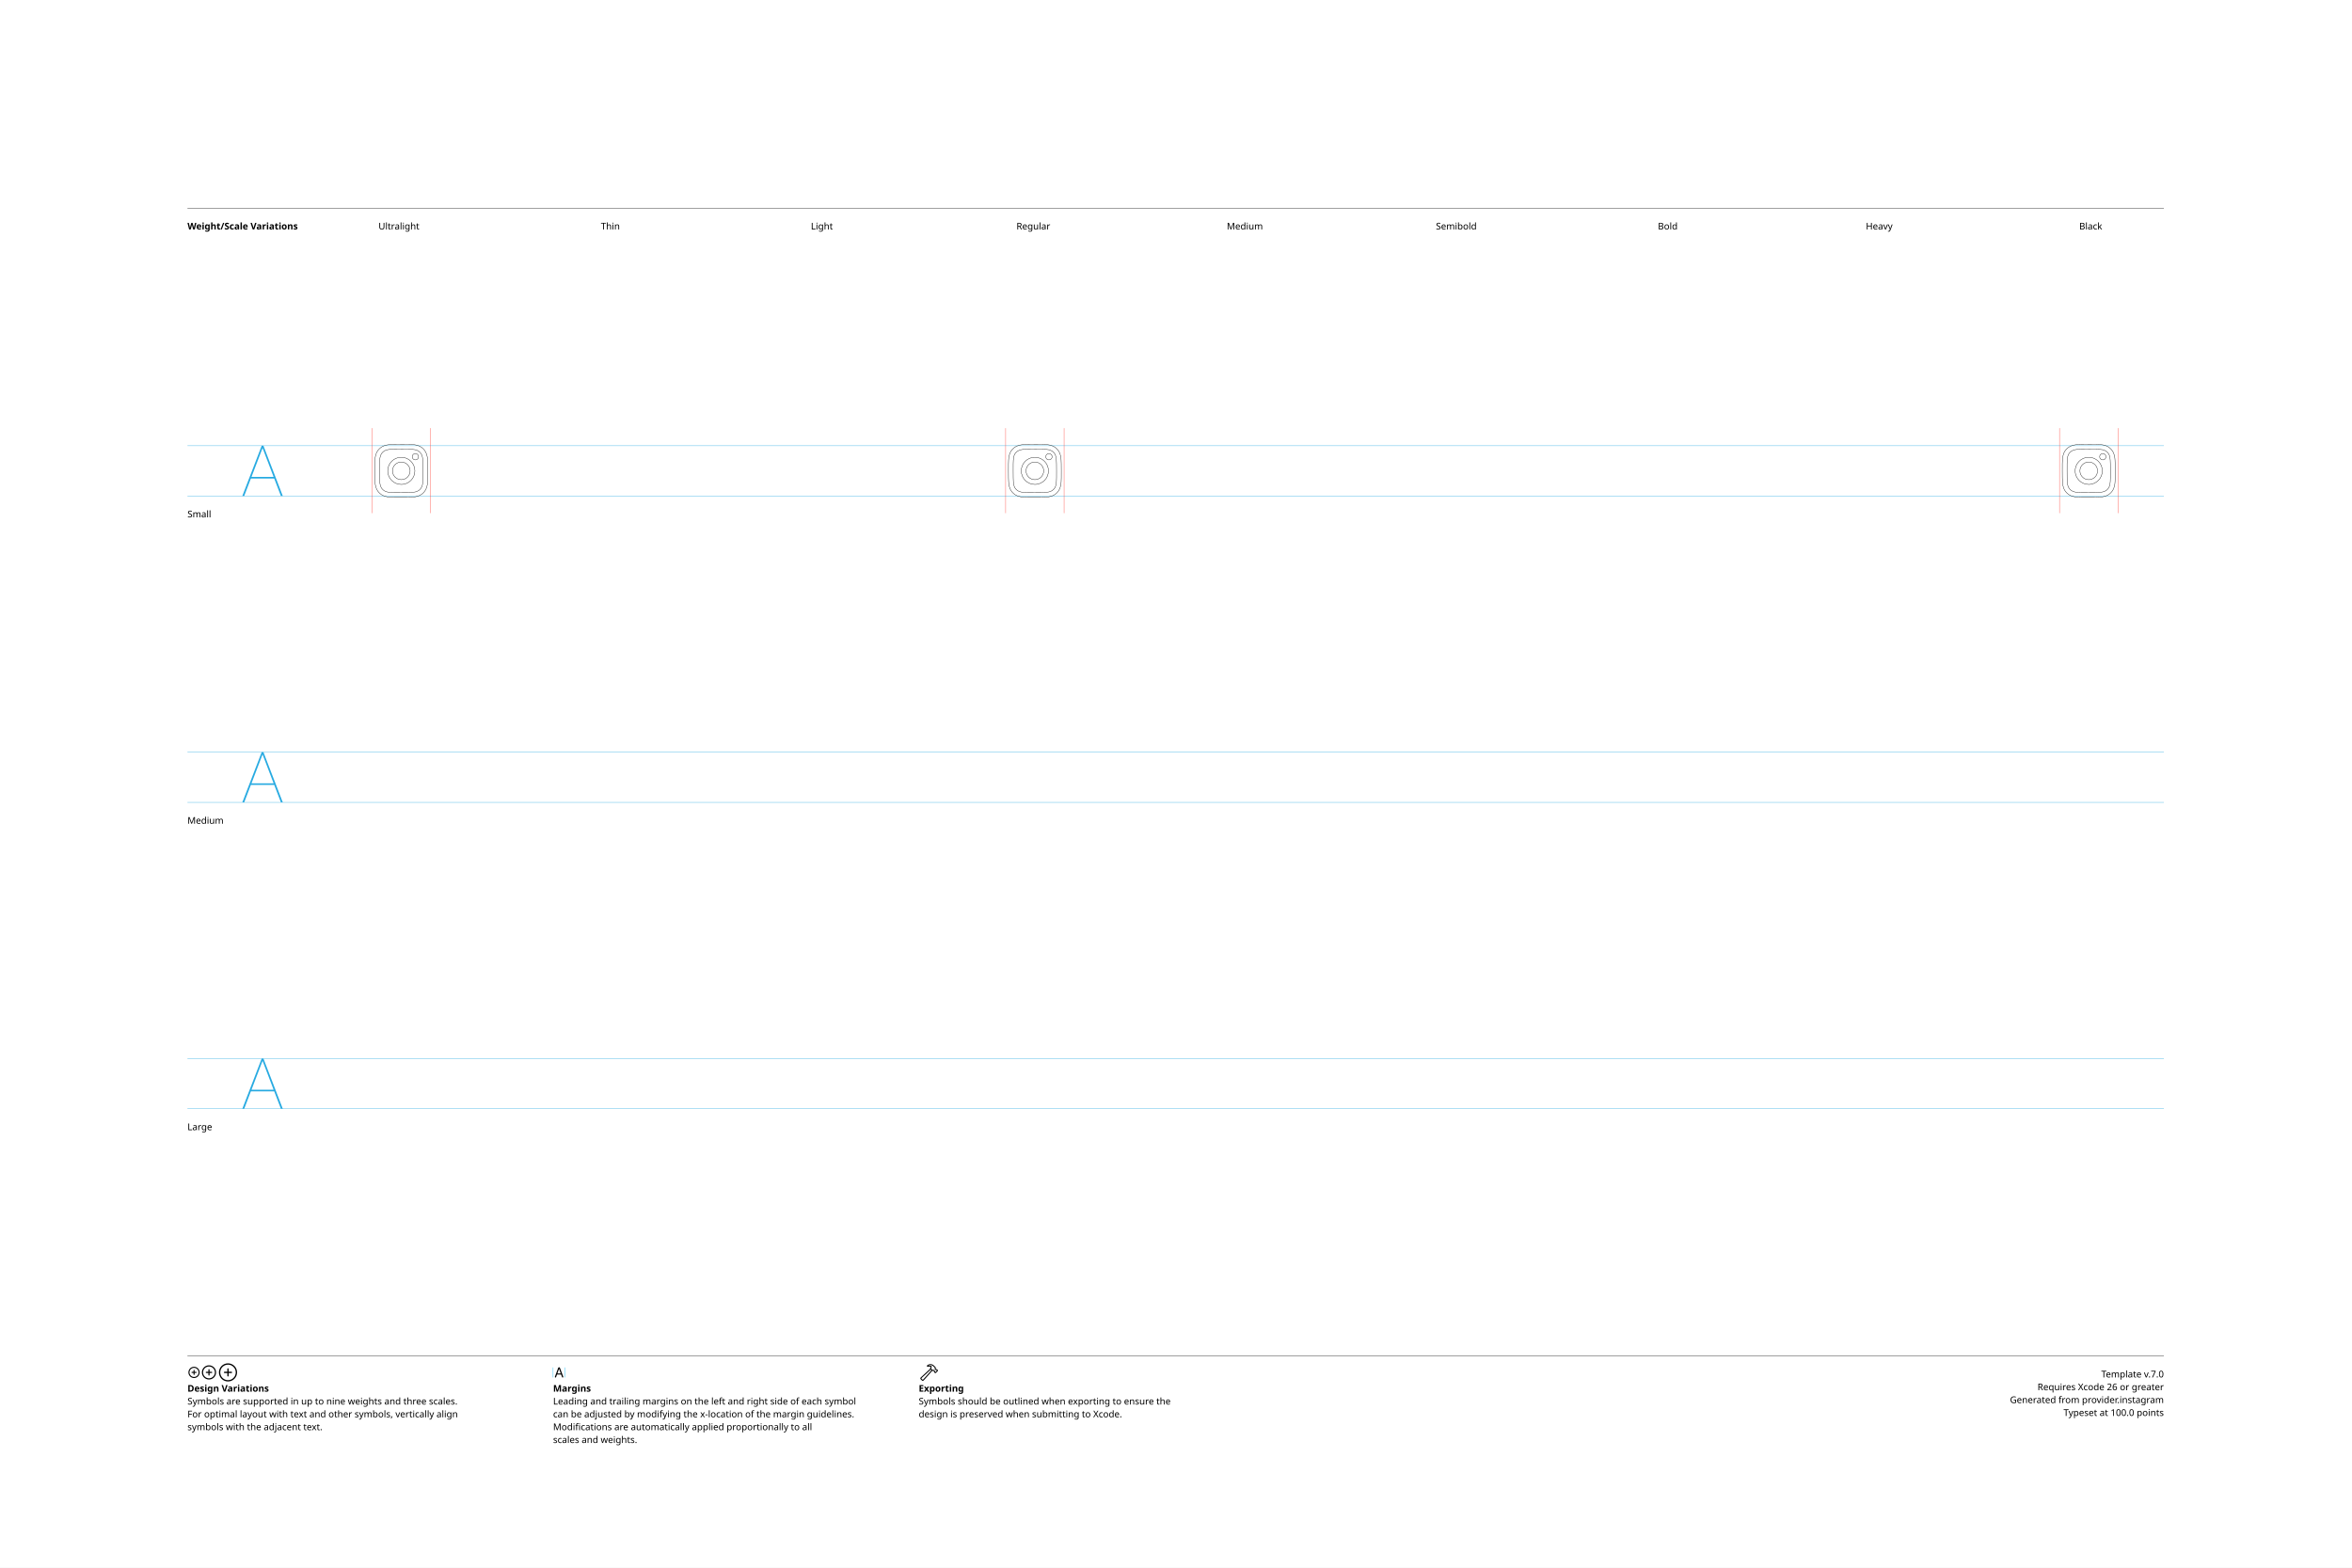
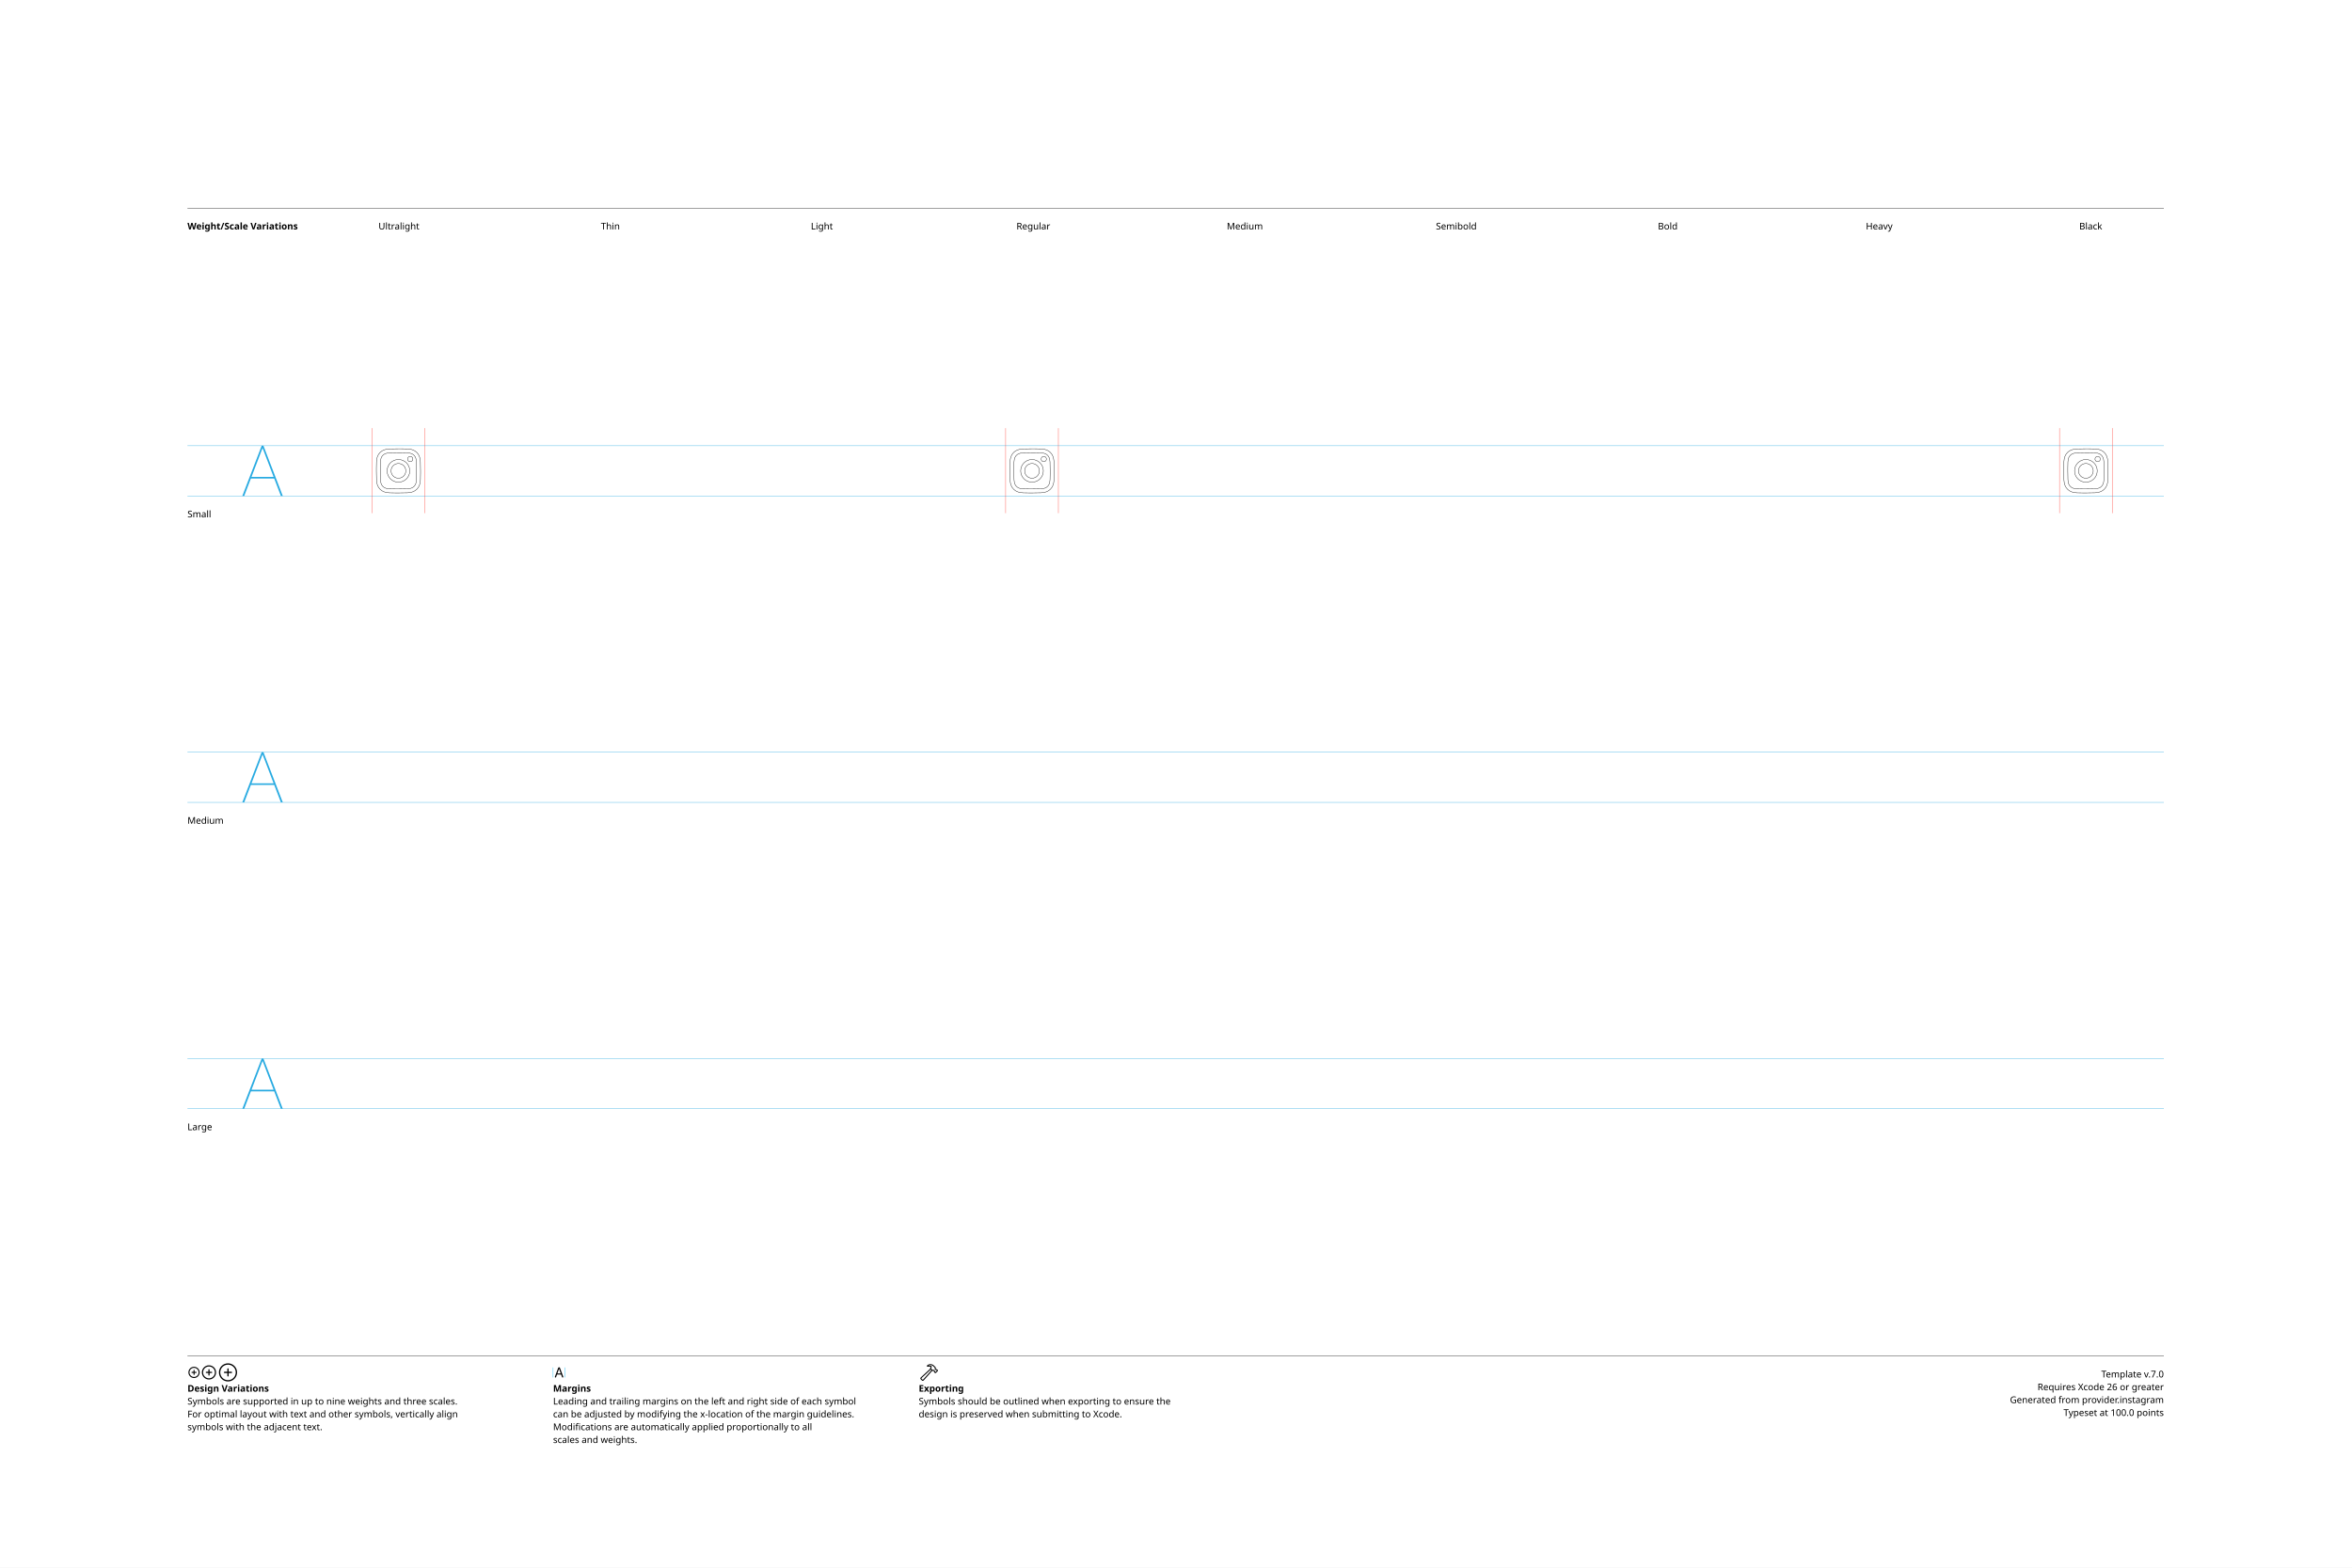
<svg xmlns="http://www.w3.org/2000/svg" version="1.1" viewBox="0 0 3300 2200">
  <style>.defaults {-sfsymbols-variable-value-mode:color;-sfsymbols-draw-reverses-motion-groups:false}

.monochrome-0 {-sfsymbols-motion-group:0}

.multicolor-0:tintColor {-sfsymbols-motion-group:0}

.hierarchical-0:primary {-sfsymbols-motion-group:0}

.SFSymbolsPreviewWireframe {fill:none;opacity:1.0;stroke:black;stroke-width:0.5}
</style>
  <g id="Notes">
    <rect height="2200" id="artboard" style="fill:white;opacity:1" width="3300" x="0" y="0" />
    <line style="fill:none;stroke:black;opacity:1;stroke-width:0.5;" x1="263" x2="3036" y1="292" y2="292" />
    <text style="stroke:none;fill:black;font-family:sans-serif;font-size:13;font-weight:bold;" transform="matrix(1 0 0 1 263 322)">Weight/Scale Variations</text>
    <text style="stroke:none;fill:black;font-family:sans-serif;font-size:13;text-anchor:middle;" transform="matrix(1 0 0 1 559.711 322)">Ultralight</text>
    <text style="stroke:none;fill:black;font-family:sans-serif;font-size:13;text-anchor:middle;" transform="matrix(1 0 0 1 856.422 322)">Thin</text>
    <text style="stroke:none;fill:black;font-family:sans-serif;font-size:13;text-anchor:middle;" transform="matrix(1 0 0 1 1153.13 322)">Light</text>
    <text style="stroke:none;fill:black;font-family:sans-serif;font-size:13;text-anchor:middle;" transform="matrix(1 0 0 1 1449.84 322)">Regular</text>
    <text style="stroke:none;fill:black;font-family:sans-serif;font-size:13;text-anchor:middle;" transform="matrix(1 0 0 1 1746.56 322)">Medium</text>
    <text style="stroke:none;fill:black;font-family:sans-serif;font-size:13;text-anchor:middle;" transform="matrix(1 0 0 1 2043.27 322)">Semibold</text>
    <text style="stroke:none;fill:black;font-family:sans-serif;font-size:13;text-anchor:middle;" transform="matrix(1 0 0 1 2339.98 322)">Bold</text>
    <text style="stroke:none;fill:black;font-family:sans-serif;font-size:13;text-anchor:middle;" transform="matrix(1 0 0 1 2636.69 322)">Heavy</text>
    <text style="stroke:none;fill:black;font-family:sans-serif;font-size:13;text-anchor:middle;" transform="matrix(1 0 0 1 2933.4 322)">Black</text>
    <line style="fill:none;stroke:black;opacity:1;stroke-width:0.5;" x1="263" x2="3036" y1="1903" y2="1903" />
    <g transform="matrix(0.2 0 0 0.2 263 1933)">
      <path d="m46.24 4.15c21.777 0 39.453-17.627 39.453-39.404s-17.676-39.404-39.453-39.404c-21.729 0-39.404 17.627-39.404 39.404s17.676 39.404 39.404 39.404Zm0-7.422c-17.676 0-31.934-14.307-31.934-31.982s14.258-31.982 31.934-31.982 31.982 14.307 31.982 31.982-14.307 31.982-31.982 31.982Zm3.613-17.773v-28.467c0-2.246-1.465-3.76-3.711-3.76-2.148 0-3.613 1.514-3.613 3.76v28.467c0 2.197 1.465 3.711 3.613 3.711 2.246 0 3.711-1.514 3.711-3.711Zm-17.822-10.596h28.418c2.197 0 3.711-1.465 3.711-3.613 0-2.197-1.514-3.711-3.711-3.711h-28.418c-2.246 0-3.76 1.514-3.76 3.711 0 2.148 1.514 3.613 3.76 3.613Z" />
    </g>
    <g transform="matrix(0.2 0 0 0.2 281.506 1933)">
      <path d="m58.545 14.551c27.49 0 49.805-22.314 49.805-49.805s-22.314-49.805-49.805-49.805-49.805 22.314-49.805 49.805 22.314 49.805 49.805 49.805Zm0-8.301c-22.949 0-41.504-18.555-41.504-41.504s18.555-41.504 41.504-41.504 41.504 18.555 41.504 41.504-18.555 41.504-41.504 41.504Zm4.053-23.096v-36.914c0-2.49-1.709-4.199-4.15-4.199-2.393 0-4.053 1.709-4.053 4.199v36.914c0 2.441 1.66 4.15 4.053 4.15 2.441 0 4.15-1.66 4.15-4.15Zm-22.559-14.404h36.963c2.441 0 4.15-1.611 4.15-4.004 0-2.441-1.709-4.15-4.15-4.15h-36.963c-2.49 0-4.15 1.709-4.15 4.15 0 2.393 1.66 4.004 4.15 4.004Z" />
    </g>
    <g transform="matrix(0.2 0 0 0.2 304.924 1933)">
      <path d="m74.853 28.32c35.107 0 63.623-28.467 63.623-63.574s-28.516-63.623-63.623-63.623-63.574 28.516-63.574 63.623 28.467 63.574 63.574 63.574Zm0-9.082c-30.127 0-54.492-24.365-54.492-54.492s24.365-54.492 54.492-54.492 54.492 24.365 54.492 54.492-24.365 54.492-54.492 54.492Zm4.443-30.322v-48.486c0-2.734-1.855-4.639-4.541-4.639-2.588 0-4.443 1.904-4.443 4.639v48.486c0 2.686 1.855 4.59 4.443 4.59 2.686 0 4.541-1.855 4.541-4.59Zm-28.711-19.775h48.486c2.686 0 4.59-1.807 4.59-4.395 0-2.734-1.855-4.59-4.59-4.59h-48.486c-2.734 0-4.59 1.855-4.59 4.59 0 2.588 1.855 4.395 4.59 4.395Z" />
    </g>
    <text style="stroke:none;fill:black;font-family:sans-serif;font-size:13;font-weight:bold;" transform="matrix(1 0 0 1 263 1953)">Design Variations</text>
    <text style="stroke:none;fill:black;font-family:sans-serif;font-size:13;" transform="matrix(1 0 0 1 263 1971)">Symbols are supported in up to nine weights and three scales.</text>
    <text style="stroke:none;fill:black;font-family:sans-serif;font-size:13;" transform="matrix(1 0 0 1 263 1989)">For optimal layout with text and other symbols, vertically align</text>
    <text style="stroke:none;fill:black;font-family:sans-serif;font-size:13;" transform="matrix(1 0 0 1 263 2007)">symbols with the adjacent text.</text>
    <line style="fill:none;stroke:#00AEEF;stroke-width:0.5;opacity:1.0;" x1="776" x2="776" y1="1919" y2="1933" />
    <g transform="matrix(0.2 0 0 0.2 776 1933)">
      <path d="m16.553 0.781c2.588 0 3.857-0.977 4.785-3.711l20.557-57.52h0.244l20.605 57.52c0.928 2.734 2.197 3.711 4.736 3.711 2.588 0 4.248-1.562 4.248-4.004 0-0.83-0.146-1.611-0.537-2.637l-22.9-60.986c-1.123-2.979-3.125-4.492-6.25-4.492-3.027 0-5.078 1.465-6.152 4.443l-22.9 61.084c-0.391 1.025-0.537 1.807-0.537 2.637 0 2.441 1.562 3.955 4.102 3.955Zm10.205-20.947h30.664c2.002 0 3.662-1.66 3.662-3.662 0-2.051-1.66-3.662-3.662-3.662h-30.664c-2.002 0-3.662 1.611-3.662 3.662 0 2.002 1.66 3.662 3.662 3.662Z" />
    </g>
    <line style="fill:none;stroke:#00AEEF;stroke-width:0.5;opacity:1.0;" x1="792.836" x2="792.836" y1="1919" y2="1933" />
    <text style="stroke:none;fill:black;font-family:sans-serif;font-size:13;font-weight:bold;" transform="matrix(1 0 0 1 776 1953)">Margins</text>
    <text style="stroke:none;fill:black;font-family:sans-serif;font-size:13;" transform="matrix(1 0 0 1 776 1971)">Leading and trailing margins on the left and right side of each symbol</text>
    <text style="stroke:none;fill:black;font-family:sans-serif;font-size:13;" transform="matrix(1 0 0 1 776 1989)">can be adjusted by modifying the x-location of the margin guidelines.</text>
    <text style="stroke:none;fill:black;font-family:sans-serif;font-size:13;" transform="matrix(1 0 0 1 776 2007)">Modifications are automatically applied proportionally to all</text>
    <text style="stroke:none;fill:black;font-family:sans-serif;font-size:13;" transform="matrix(1 0 0 1 776 2025)">scales and weights.</text>
    <g transform="matrix(0.2 0 0 0.2 1289 1933)">
      <path d="m14.209 13.135 7.861 7.861c4.297 4.395 9.326 4.102 13.867-1.025l60.693-68.213-4.883-4.883-60.254 67.676c-1.807 1.953-3.467 2.441-5.811 0.098l-5.176-5.127c-2.295-2.295-1.807-3.955 0.195-5.811l67.481-62.158-4.883-4.834-68.066 62.598c-4.98 4.59-5.322 9.473-1.025 13.818Zm44.873-97.461c-2.051 2.002-2.246 4.883-1.074 6.787 1.123 1.807 3.467 3.027 6.592 2.246 5.859-1.66 12.598-2.393 18.896 0.928l-2.686 7.129c-1.611 4.004-0.732 6.885 1.709 9.424l10.254 10.303c2.344 2.393 4.541 2.441 7.08 1.953l4.443-0.732 2.588 2.539-0.195 2.246c-0.098 2.295 0.537 4.297 2.783 6.494l3.369 3.32c2.295 2.295 5.518 2.49 7.812 0.195l12.988-13.037c2.295-2.344 2.148-5.371-0.195-7.666l-3.418-3.418c-2.197-2.197-4.053-3.027-6.348-2.881l-2.344 0.244-2.441-2.441 1.025-4.688c0.635-2.734-0.244-4.98-2.881-7.617l-11.279-11.182c-12.94-12.842-35.596-11.035-46.68-0.146Zm7.08 2.051c8.789-6.396 25.977-5.664 33.691 1.953l12.305 12.207c1.025 1.025 1.221 1.807 0.928 3.32l-1.465 6.641 6.738 6.689 4.395-0.244c1.123-0.049 1.514 0.049 2.344 0.879l2.539 2.49-10.84 10.84-2.49-2.49c-0.83-0.879-0.977-1.221-0.928-2.393l0.293-4.346-6.689-6.738-6.836 1.172c-1.416 0.293-2.051 0.195-3.174-0.879l-8.936-8.887c-1.074-1.025-1.172-1.709-0.488-3.369l4.59-11.475c-6.104-6.348-17.041-7.52-25.586-4.59-0.684 0.244-0.928-0.391-0.391-0.781Z" />
    </g>
    <text style="stroke:none;fill:black;font-family:sans-serif;font-size:13;font-weight:bold;" transform="matrix(1 0 0 1 1289 1953)">Exporting</text>
    <text style="stroke:none;fill:black;font-family:sans-serif;font-size:13;" transform="matrix(1 0 0 1 1289 1971)">Symbols should be outlined when exporting to ensure the</text>
    <text style="stroke:none;fill:black;font-family:sans-serif;font-size:13;" transform="matrix(1 0 0 1 1289 1989)">design is preserved when submitting to Xcode.</text>
    <text id="template-version" style="stroke:none;fill:black;font-family:sans-serif;font-size:13;text-anchor:end;" transform="matrix(1 0 0 1 3036 1933)">Template v.7.0</text>
    <text style="stroke:none;fill:black;font-family:sans-serif;font-size:13;text-anchor:end;" transform="matrix(1 0 0 1 3036 1951)">Requires Xcode 26 or greater</text>
    <text id="descriptive-name" style="stroke:none;fill:black;font-family:sans-serif;font-size:13;text-anchor:end;" transform="matrix(1 0 0 1 3036 1969)">Generated from provider.instagram</text>
    <text style="stroke:none;fill:black;font-family:sans-serif;font-size:13;text-anchor:end;" transform="matrix(1 0 0 1 3036 1987)">Typeset at 100.0 points</text>
    <text style="stroke:none;fill:black;font-family:sans-serif;font-size:13;" transform="matrix(1 0 0 1 263 726)">Small</text>
    <text style="stroke:none;fill:black;font-family:sans-serif;font-size:13;" transform="matrix(1 0 0 1 263 1156)">Medium</text>
    <text style="stroke:none;fill:black;font-family:sans-serif;font-size:13;" transform="matrix(1 0 0 1 263 1586)">Large</text>
  </g>
  <g id="Guides">
    <g id="H-reference" style="fill:#27AAE1;stroke:none;" transform="matrix(1 0 0 1 339 696)">
      <path d="M0.994 0L3.638 0L29.328-67.132L30.03-67.132L30.03-70.459L28.123-70.459ZM11.688-24.48L46.981-24.48L46.231-26.729L12.438-26.729ZM55.12 0L57.764 0L30.638-70.459L29.433-70.459L29.433-67.132Z" />
    </g>
    <line id="Baseline-S" style="fill:none;stroke:#27AAE1;opacity:1;stroke-width:0.5;" x1="263" x2="3036" y1="696" y2="696" />
    <line id="Capline-S" style="fill:none;stroke:#27AAE1;opacity:1;stroke-width:0.5;" x1="263" x2="3036" y1="625.541" y2="625.541" />
    <g id="H-reference" style="fill:#27AAE1;stroke:none;" transform="matrix(1 0 0 1 339 1126)">
      <path d="M0.994 0L3.638 0L29.328-67.132L30.03-67.132L30.03-70.459L28.123-70.459ZM11.688-24.48L46.981-24.48L46.231-26.729L12.438-26.729ZM55.12 0L57.764 0L30.638-70.459L29.433-70.459L29.433-67.132Z" />
    </g>
    <line id="Baseline-M" style="fill:none;stroke:#27AAE1;opacity:1;stroke-width:0.5;" x1="263" x2="3036" y1="1126" y2="1126" />
    <line id="Capline-M" style="fill:none;stroke:#27AAE1;opacity:1;stroke-width:0.5;" x1="263" x2="3036" y1="1055.54" y2="1055.54" />
    <g id="H-reference" style="fill:#27AAE1;stroke:none;" transform="matrix(1 0 0 1 339 1556)">
      <path d="M0.994 0L3.638 0L29.328-67.132L30.03-67.132L30.03-70.459L28.123-70.459ZM11.688-24.48L46.981-24.48L46.231-26.729L12.438-26.729ZM55.12 0L57.764 0L30.638-70.459L29.433-70.459L29.433-67.132Z" />
    </g>
    <line id="Baseline-L" style="fill:none;stroke:#27AAE1;opacity:1;stroke-width:0.5;" x1="263" x2="3036" y1="1556" y2="1556" />
    <line id="Capline-L" style="fill:none;stroke:#27AAE1;opacity:1;stroke-width:0.5;" x1="263" x2="3036" y1="1485.54" y2="1485.54" />
    <line id="left-margin-Ultralight-S" style="fill:none;stroke:#FF3B30;stroke-width:0.5;opacity:1.0;" x1="522.047" x2="522.047" y1="600.785" y2="720.121" />
-     <line id="right-margin-Ultralight-S" style="fill:none;stroke:#FF3B30;stroke-width:0.5;opacity:1.0;" x1="604.047" x2="604.047" y1="600.785" y2="720.121" />
+     <line id="right-margin-Ultralight-S" style="fill:none;stroke:#FF3B30;stroke-width:0.5;opacity:1.0;" x1="596.046" x2="596.046" y1="600.785" y2="720.121" />
    <line id="left-margin-Regular-S" style="fill:none;stroke:#FF3B30;stroke-width:0.5;opacity:1.0;" x1="1410.980" x2="1410.980" y1="600.785" y2="720.121" />
-     <line id="right-margin-Regular-S" style="fill:none;stroke:#FF3B30;stroke-width:0.5;opacity:1.0;" x1="1492.980" x2="1492.980" y1="600.785" y2="720.121" />
+     <line id="right-margin-Regular-S" style="fill:none;stroke:#FF3B30;stroke-width:0.5;opacity:1.0;" x1="1484.979" x2="1484.979" y1="600.785" y2="720.121" />
    <line id="left-margin-Black-S" style="fill:none;stroke:#FF3B30;stroke-width:0.5;opacity:1.0;" x1="2889.630" x2="2889.630" y1="600.785" y2="720.121" />
-     <line id="right-margin-Black-S" style="fill:none;stroke:#FF3B30;stroke-width:0.5;opacity:1.0;" x1="2971.630" x2="2971.630" y1="600.785" y2="720.121" />
+     <line id="right-margin-Black-S" style="fill:none;stroke:#FF3B30;stroke-width:0.5;opacity:1.0;" x1="2963.629" x2="2963.629" y1="600.785" y2="720.121" />
  </g>
  <g id="Symbols">
    <g id="Ultralight-S" transform="matrix(1 0 0 1 522.047 696)">
-       <path class="monochrome-0 multicolor-0:tintColor hierarchical-0:primary SFSymbolsPreviewWireframe" d="M 25.635 -72.07 c -3.947 0.186 -6.643 0.816 -9 1.742 -2.439 0.951 -4.506 2.226 -6.563 4.29 -2.057 2.064 -3.324 4.133 -4.267 6.576 -0.913 2.361 -1.532 5.059 -1.707 9.009 -0.174 3.95 -0.213 5.219 -0.194 15.294 0.019 10.075 0.064 11.337 0.255 15.295 0.189 3.946 0.816 6.641 1.742 8.999 0.952 2.439 2.226 4.505 4.291 6.563 2.065 2.058 4.132 3.321 6.581 4.266 2.36 0.912 5.058 1.534 9.007 1.707 3.949 0.173 5.22 0.213 15.292 0.194 10.072 -0.019 11.34 -0.064 15.297 -0.252 3.957 -0.188 6.638 -0.82 8.996 -1.742 2.439 -0.954 4.507 -2.226 6.563 -4.292 2.056 -2.066 3.322 -4.136 4.265 -6.58 0.914 -2.36 1.535 -5.058 1.707 -9.004 0.173 -3.96 0.214 -5.224 0.195 -15.298 -0.019 -10.074 -0.065 -11.336 -0.253 -15.293 -0.188 -3.957 -0.816 -6.643 -1.742 -9.002 -0.954 -2.439 -2.226 -4.504 -4.29 -6.563 C 69.747 -68.218 67.675 -69.483 65.232 -70.424 62.87 -71.337 60.174 -71.96 56.225 -72.13 52.276 -72.301 51.005 -72.345 40.929 -72.325 30.853 -72.306 29.592 -72.263 25.635 -72.07 m 0.433 67.068 c -3.617 -0.157 -5.581 -0.758 -6.89 -1.261 -1.733 -0.668 -2.968 -1.475 -4.272 -2.767 -1.305 -1.292 -2.106 -2.531 -2.783 -4.26 -0.508 -1.309 -1.12 -3.271 -1.29 -6.888 -0.184 -3.909 -0.223 -5.083 -0.244 -14.988 -0.022 -9.905 0.016 -11.077 0.188 -14.988 0.154 -3.614 0.759 -5.58 1.261 -6.889 0.668 -1.735 1.472 -2.968 2.767 -4.271 1.295 -1.304 2.53 -2.107 4.261 -2.784 1.308 -0.51 3.269 -1.117 6.885 -1.29 3.913 -0.185 5.085 -0.223 14.988 -0.244 9.904 -0.022 11.079 0.015 14.993 0.188 3.614 0.157 5.581 0.756 6.888 1.261 1.734 0.668 2.968 1.47 4.271 2.767 1.304 1.297 2.107 2.528 2.784 4.263 0.511 1.304 1.118 3.265 1.289 6.883 0.186 3.913 0.228 5.086 0.246 14.988 0.018 9.903 -0.017 11.079 -0.189 14.988 -0.158 3.617 -0.757 5.582 -1.261 6.893 -0.668 1.733 -1.473 2.968 -2.768 4.271 -1.295 1.303 -2.529 2.106 -4.261 2.783 -1.306 0.51 -3.27 1.118 -6.883 1.29 -3.913 0.184 -5.085 0.223 -14.992 0.244 -9.907 0.022 -11.076 -0.019 -14.988 -0.188 M 56.313 -55.058 A 4.452 4.452 0 1 0 60.756 -59.518 a 4.452 4.452 0 0 0 -4.443 4.459 M 21.951 -35.192 c 0.021 10.522 8.566 19.031 19.085 19.012 10.52 -0.02 19.035 -8.564 19.016 -19.086 -0.02 -10.522 -8.567 -19.034 -19.088 -19.013 -10.521 0.021 -19.032 8.567 -19.012 19.087 M 28.633 -35.206 a 12.367 12.367 0 1 1 12.391 12.342 A 12.365 12.365 0 0 1 28.633 -35.206" />
+       <path class="monochrome-0 multicolor-0:tintColor hierarchical-0:primary SFSymbolsPreviewWireframe" d="M24.161 -66.012C20.863 -65.857 18.61 -65.33 16.641 -64.557C14.603 -63.763 12.876 -62.697 11.157 -60.972C9.439 -59.247 8.38 -57.519 7.592 -55.477C6.828 -53.504 6.311 -51.25 6.166 -47.95C6.042 -45.151 6 -43.963 6 -38.535C6 -37.561 6.001 -36.45 6.004 -35.17C6.02 -26.752 6.057 -25.697 6.217 -22.389C6.374 -19.092 6.899 -16.84 7.673 -14.87C8.468 -12.832 9.533 -11.105 11.258 -9.386C12.984 -7.667 14.711 -6.611 16.757 -5.821C18.728 -5.059 20.983 -4.54 24.283 -4.395C27.09 -4.272 28.277 -4.23 33.749 -4.23C34.71 -4.23 35.803 -4.231 37.061 -4.233C45.477 -4.249 46.536 -4.287 49.842 -4.443C53.149 -4.6 55.389 -5.129 57.359 -5.899C59.397 -6.696 61.125 -7.759 62.843 -9.485C64.561 -11.211 65.619 -12.941 66.407 -14.983C67.171 -16.955 67.69 -19.209 67.833 -22.507C67.956 -25.329 67.999 -26.513 67.999 -32.024C67.999 -32.974 67.998 -34.052 67.996 -35.289C67.979 -43.706 67.941 -44.761 67.785 -48.067C67.628 -51.373 67.103 -53.618 66.329 -55.589C65.533 -57.627 64.469 -59.353 62.745 -61.073C61.02 -62.794 59.289 -63.851 57.247 -64.637C55.274 -65.4 53.021 -65.92 49.721 -66.063C46.898 -66.185 45.713 -66.23 40.158 -66.23C39.22 -66.23 38.157 -66.228 36.94 -66.226C28.521 -66.21 27.467 -66.174 24.161 -66.013ZM24.523 -9.972C21.501 -10.104 19.859 -10.606 18.766 -11.026C17.317 -11.584 16.286 -12.259 15.196 -13.338C14.106 -14.418 13.436 -15.453 12.871 -16.898C12.446 -17.992 11.935 -19.631 11.793 -22.654C11.64 -25.92 11.607 -26.901 11.589 -35.178C11.586 -36.539 11.585 -37.703 11.585 -38.712C11.585 -43.838 11.627 -44.971 11.746 -47.702C11.875 -50.722 12.381 -52.365 12.8 -53.458C13.358 -54.908 14.03 -55.938 15.112 -57.027C16.194 -58.116 17.226 -58.787 18.673 -59.353C19.765 -59.779 21.405 -60.286 24.426 -60.43C27.695 -60.585 28.674 -60.616 36.95 -60.634C38.323 -60.637 39.496 -60.639 40.512 -60.639C45.614 -60.639 46.75 -60.597 49.478 -60.477C52.497 -60.346 54.141 -59.846 55.233 -59.423C56.682 -58.865 57.713 -58.195 58.802 -57.111C59.892 -56.028 60.563 -54.999 61.129 -53.55C61.556 -52.46 62.063 -50.822 62.206 -47.798C62.361 -44.529 62.397 -43.549 62.411 -35.274C62.414 -34.022 62.415 -32.937 62.415 -31.986C62.415 -26.65 62.375 -25.523 62.254 -22.75C62.122 -19.728 61.621 -18.086 61.2 -16.991C60.642 -15.543 59.969 -14.511 58.887 -13.423C57.804 -12.334 56.773 -11.663 55.326 -11.098C54.235 -10.672 52.594 -10.163 49.575 -10.019C46.306 -9.866 45.326 -9.833 37.048 -9.815C35.717 -9.812 34.576 -9.811 33.583 -9.811C28.396 -9.811 27.268 -9.854 24.524 -9.972ZM49.795 -51.798C49.797 -50.293 50.706 -48.938 52.097 -48.365C52.556 -48.176 53.037 -48.084 53.514 -48.084C54.485 -48.084 55.438 -48.464 56.15 -49.179C56.859 -49.89 57.235 -50.839 57.235 -51.805C57.235 -52.287 57.141 -52.772 56.949 -53.234C56.371 -54.621 55.017 -55.524 53.515 -55.524C53.512 -55.524 53.51 -55.524 53.507 -55.524C51.455 -55.52 49.795 -53.855 49.795 -51.804C49.795 -51.802 49.795 -51.8 49.795 -51.798ZM21.083 -35.199C21.1 -26.417 28.224 -19.313 36.999 -19.313C37.009 -19.313 37.019 -19.313 37.03 -19.313C45.809 -19.33 52.919 -26.452 52.919 -35.23C52.919 -35.24 52.919 -35.25 52.919 -35.261C52.902 -44.041 45.778 -51.147 37.001 -51.147C36.99 -51.147 36.98 -51.147 36.969 -51.147C28.188 -51.13 21.083 -44.006 21.083 -35.229C21.083 -35.219 21.083 -35.209 21.083 -35.199ZM26.666 -35.21C26.666 -35.217 26.666 -35.224 26.666 -35.23C26.666 -40.928 31.279 -45.552 36.979 -45.563C36.986 -45.563 36.993 -45.563 37 -45.563C42.697 -45.563 47.322 -40.951 47.333 -35.251C47.333 -35.244 47.333 -35.237 47.333 -35.23C47.333 -29.532 42.72 -24.908 37.02 -24.897C37.013 -24.897 37.006 -24.897 36.999 -24.897C34.266 -24.897 31.644 -25.979 29.707 -27.908C27.765 -29.843 26.672 -32.469 26.666 -35.21Z" />
    </g>
    <g id="Regular-S" transform="matrix(1 0 0 1 1410.98 696)">
-       <path class="monochrome-0 multicolor-0:tintColor hierarchical-0:primary SFSymbolsPreviewWireframe" d="M 25.635 -72.07 c -3.947 0.186 -6.643 0.816 -9 1.742 -2.439 0.951 -4.506 2.226 -6.563 4.29 -2.057 2.064 -3.324 4.133 -4.267 6.576 -0.913 2.361 -1.532 5.059 -1.707 9.009 -0.174 3.95 -0.213 5.219 -0.194 15.294 0.019 10.075 0.064 11.337 0.255 15.295 0.189 3.946 0.816 6.641 1.742 8.999 0.952 2.439 2.226 4.505 4.291 6.563 2.065 2.058 4.132 3.321 6.581 4.266 2.36 0.912 5.058 1.534 9.007 1.707 3.949 0.173 5.22 0.213 15.292 0.194 10.072 -0.019 11.34 -0.064 15.297 -0.252 3.957 -0.188 6.638 -0.82 8.996 -1.742 2.439 -0.954 4.507 -2.226 6.563 -4.292 2.056 -2.066 3.322 -4.136 4.265 -6.58 0.914 -2.36 1.535 -5.058 1.707 -9.004 0.173 -3.96 0.214 -5.224 0.195 -15.298 -0.019 -10.074 -0.065 -11.336 -0.253 -15.293 -0.188 -3.957 -0.816 -6.643 -1.742 -9.002 -0.954 -2.439 -2.226 -4.504 -4.29 -6.563 C 69.747 -68.218 67.675 -69.483 65.232 -70.424 62.87 -71.337 60.174 -71.96 56.225 -72.13 52.276 -72.301 51.005 -72.345 40.929 -72.325 30.853 -72.306 29.592 -72.263 25.635 -72.07 m 0.433 67.068 c -3.617 -0.157 -5.581 -0.758 -6.89 -1.261 -1.733 -0.668 -2.968 -1.475 -4.272 -2.767 -1.305 -1.292 -2.106 -2.531 -2.783 -4.26 -0.508 -1.309 -1.12 -3.271 -1.29 -6.888 -0.184 -3.909 -0.223 -5.083 -0.244 -14.988 -0.022 -9.905 0.016 -11.077 0.188 -14.988 0.154 -3.614 0.759 -5.58 1.261 -6.889 0.668 -1.735 1.472 -2.968 2.767 -4.271 1.295 -1.304 2.53 -2.107 4.261 -2.784 1.308 -0.51 3.269 -1.117 6.885 -1.29 3.913 -0.185 5.085 -0.223 14.988 -0.244 9.904 -0.022 11.079 0.015 14.993 0.188 3.614 0.157 5.581 0.756 6.888 1.261 1.734 0.668 2.968 1.47 4.271 2.767 1.304 1.297 2.107 2.528 2.784 4.263 0.511 1.304 1.118 3.265 1.289 6.883 0.186 3.913 0.228 5.086 0.246 14.988 0.018 9.903 -0.017 11.079 -0.189 14.988 -0.158 3.617 -0.757 5.582 -1.261 6.893 -0.668 1.733 -1.473 2.968 -2.768 4.271 -1.295 1.303 -2.529 2.106 -4.261 2.783 -1.306 0.51 -3.27 1.118 -6.883 1.29 -3.913 0.184 -5.085 0.223 -14.992 0.244 -9.907 0.022 -11.076 -0.019 -14.988 -0.188 M 56.313 -55.058 A 4.452 4.452 0 1 0 60.756 -59.518 a 4.452 4.452 0 0 0 -4.443 4.459 M 21.951 -35.192 c 0.021 10.522 8.566 19.031 19.085 19.012 10.52 -0.02 19.035 -8.564 19.016 -19.086 -0.02 -10.522 -8.567 -19.034 -19.088 -19.013 -10.521 0.021 -19.032 8.567 -19.012 19.087 M 28.633 -35.206 a 12.367 12.367 0 1 1 12.391 12.342 A 12.365 12.365 0 0 1 28.633 -35.206" />
+       <path class="monochrome-0 multicolor-0:tintColor hierarchical-0:primary SFSymbolsPreviewWireframe" d="M24.161 -66.012C20.863 -65.857 18.61 -65.33 16.641 -64.557C14.603 -63.763 12.876 -62.697 11.157 -60.972C9.439 -59.247 8.38 -57.519 7.592 -55.477C6.828 -53.504 6.311 -51.25 6.166 -47.95C6.042 -45.151 6 -43.963 6 -38.535C6 -37.561 6.001 -36.45 6.004 -35.17C6.02 -26.752 6.057 -25.697 6.217 -22.389C6.374 -19.092 6.899 -16.84 7.673 -14.87C8.468 -12.832 9.533 -11.105 11.258 -9.386C12.984 -7.667 14.711 -6.611 16.757 -5.821C18.728 -5.059 20.983 -4.54 24.283 -4.395C27.09 -4.272 28.277 -4.23 33.749 -4.23C34.71 -4.23 35.803 -4.231 37.061 -4.233C45.477 -4.249 46.536 -4.287 49.842 -4.443C53.149 -4.6 55.389 -5.129 57.359 -5.899C59.397 -6.696 61.125 -7.759 62.843 -9.485C64.561 -11.211 65.619 -12.941 66.407 -14.983C67.171 -16.955 67.69 -19.209 67.833 -22.507C67.956 -25.329 67.999 -26.513 67.999 -32.024C67.999 -32.974 67.998 -34.052 67.996 -35.289C67.979 -43.706 67.941 -44.761 67.785 -48.067C67.628 -51.373 67.103 -53.618 66.329 -55.589C65.533 -57.627 64.469 -59.353 62.745 -61.073C61.02 -62.794 59.289 -63.851 57.247 -64.637C55.274 -65.4 53.021 -65.92 49.721 -66.063C46.898 -66.185 45.713 -66.23 40.158 -66.23C39.22 -66.23 38.157 -66.228 36.94 -66.226C28.521 -66.21 27.467 -66.174 24.161 -66.013ZM24.523 -9.972C21.501 -10.104 19.859 -10.606 18.766 -11.026C17.317 -11.584 16.286 -12.259 15.196 -13.338C14.106 -14.418 13.436 -15.453 12.871 -16.898C12.446 -17.992 11.935 -19.631 11.793 -22.654C11.64 -25.92 11.607 -26.901 11.589 -35.178C11.586 -36.539 11.585 -37.703 11.585 -38.712C11.585 -43.838 11.627 -44.971 11.746 -47.702C11.875 -50.722 12.381 -52.365 12.8 -53.458C13.358 -54.908 14.03 -55.938 15.112 -57.027C16.194 -58.116 17.226 -58.787 18.673 -59.353C19.765 -59.779 21.405 -60.286 24.426 -60.43C27.695 -60.585 28.674 -60.616 36.95 -60.634C38.323 -60.637 39.496 -60.639 40.512 -60.639C45.614 -60.639 46.75 -60.597 49.478 -60.477C52.497 -60.346 54.141 -59.846 55.233 -59.423C56.682 -58.865 57.713 -58.195 58.802 -57.111C59.892 -56.028 60.563 -54.999 61.129 -53.55C61.556 -52.46 62.063 -50.822 62.206 -47.798C62.361 -44.529 62.397 -43.549 62.411 -35.274C62.414 -34.022 62.415 -32.937 62.415 -31.986C62.415 -26.65 62.375 -25.523 62.254 -22.75C62.122 -19.728 61.621 -18.086 61.2 -16.991C60.642 -15.543 59.969 -14.511 58.887 -13.423C57.804 -12.334 56.773 -11.663 55.326 -11.098C54.235 -10.672 52.594 -10.163 49.575 -10.019C46.306 -9.866 45.326 -9.833 37.048 -9.815C35.717 -9.812 34.576 -9.811 33.583 -9.811C28.396 -9.811 27.268 -9.854 24.524 -9.972ZM49.795 -51.798C49.797 -50.293 50.706 -48.938 52.097 -48.365C52.556 -48.176 53.037 -48.084 53.514 -48.084C54.485 -48.084 55.438 -48.464 56.15 -49.179C56.859 -49.89 57.235 -50.839 57.235 -51.805C57.235 -52.287 57.141 -52.772 56.949 -53.234C56.371 -54.621 55.017 -55.524 53.515 -55.524C53.512 -55.524 53.51 -55.524 53.507 -55.524C51.455 -55.52 49.795 -53.855 49.795 -51.804C49.795 -51.802 49.795 -51.8 49.795 -51.798ZM21.083 -35.199C21.1 -26.417 28.224 -19.313 36.999 -19.313C37.009 -19.313 37.019 -19.313 37.03 -19.313C45.809 -19.33 52.919 -26.452 52.919 -35.23C52.919 -35.24 52.919 -35.25 52.919 -35.261C52.902 -44.041 45.778 -51.147 37.001 -51.147C36.99 -51.147 36.98 -51.147 36.969 -51.147C28.188 -51.13 21.083 -44.006 21.083 -35.229C21.083 -35.219 21.083 -35.209 21.083 -35.199ZM26.666 -35.21C26.666 -35.217 26.666 -35.224 26.666 -35.23C26.666 -40.928 31.279 -45.552 36.979 -45.563C36.986 -45.563 36.993 -45.563 37 -45.563C42.697 -45.563 47.322 -40.951 47.333 -35.251C47.333 -35.244 47.333 -35.237 47.333 -35.23C47.333 -29.532 42.72 -24.908 37.02 -24.897C37.013 -24.897 37.006 -24.897 36.999 -24.897C34.266 -24.897 31.644 -25.979 29.707 -27.908C27.765 -29.843 26.672 -32.469 26.666 -35.21Z" />
    </g>
    <g id="Black-S" transform="matrix(1 0 0 1 2889.63 696)">
-       <path class="monochrome-0 multicolor-0:tintColor hierarchical-0:primary SFSymbolsPreviewWireframe" d="M 25.635 -72.07 c -3.947 0.186 -6.643 0.816 -9 1.742 -2.439 0.951 -4.506 2.226 -6.563 4.29 -2.057 2.064 -3.324 4.133 -4.267 6.576 -0.913 2.361 -1.532 5.059 -1.707 9.009 -0.174 3.95 -0.213 5.219 -0.194 15.294 0.019 10.075 0.064 11.337 0.255 15.295 0.189 3.946 0.816 6.641 1.742 8.999 0.952 2.439 2.226 4.505 4.291 6.563 2.065 2.058 4.132 3.321 6.581 4.266 2.36 0.912 5.058 1.534 9.007 1.707 3.949 0.173 5.22 0.213 15.292 0.194 10.072 -0.019 11.34 -0.064 15.297 -0.252 3.957 -0.188 6.638 -0.82 8.996 -1.742 2.439 -0.954 4.507 -2.226 6.563 -4.292 2.056 -2.066 3.322 -4.136 4.265 -6.58 0.914 -2.36 1.535 -5.058 1.707 -9.004 0.173 -3.96 0.214 -5.224 0.195 -15.298 -0.019 -10.074 -0.065 -11.336 -0.253 -15.293 -0.188 -3.957 -0.816 -6.643 -1.742 -9.002 -0.954 -2.439 -2.226 -4.504 -4.29 -6.563 C 69.747 -68.218 67.675 -69.483 65.232 -70.424 62.87 -71.337 60.174 -71.96 56.225 -72.13 52.276 -72.301 51.005 -72.345 40.929 -72.325 30.853 -72.306 29.592 -72.263 25.635 -72.07 m 0.433 67.068 c -3.617 -0.157 -5.581 -0.758 -6.89 -1.261 -1.733 -0.668 -2.968 -1.475 -4.272 -2.767 -1.305 -1.292 -2.106 -2.531 -2.783 -4.26 -0.508 -1.309 -1.12 -3.271 -1.29 -6.888 -0.184 -3.909 -0.223 -5.083 -0.244 -14.988 -0.022 -9.905 0.016 -11.077 0.188 -14.988 0.154 -3.614 0.759 -5.58 1.261 -6.889 0.668 -1.735 1.472 -2.968 2.767 -4.271 1.295 -1.304 2.53 -2.107 4.261 -2.784 1.308 -0.51 3.269 -1.117 6.885 -1.29 3.913 -0.185 5.085 -0.223 14.988 -0.244 9.904 -0.022 11.079 0.015 14.993 0.188 3.614 0.157 5.581 0.756 6.888 1.261 1.734 0.668 2.968 1.47 4.271 2.767 1.304 1.297 2.107 2.528 2.784 4.263 0.511 1.304 1.118 3.265 1.289 6.883 0.186 3.913 0.228 5.086 0.246 14.988 0.018 9.903 -0.017 11.079 -0.189 14.988 -0.158 3.617 -0.757 5.582 -1.261 6.893 -0.668 1.733 -1.473 2.968 -2.768 4.271 -1.295 1.303 -2.529 2.106 -4.261 2.783 -1.306 0.51 -3.27 1.118 -6.883 1.29 -3.913 0.184 -5.085 0.223 -14.992 0.244 -9.907 0.022 -11.076 -0.019 -14.988 -0.188 M 56.313 -55.058 A 4.452 4.452 0 1 0 60.756 -59.518 a 4.452 4.452 0 0 0 -4.443 4.459 M 21.951 -35.192 c 0.021 10.522 8.566 19.031 19.085 19.012 10.52 -0.02 19.035 -8.564 19.016 -19.086 -0.02 -10.522 -8.567 -19.034 -19.088 -19.013 -10.521 0.021 -19.032 8.567 -19.012 19.087 M 28.633 -35.206 a 12.367 12.367 0 1 1 12.391 12.342 A 12.365 12.365 0 0 1 28.633 -35.206" />
+       <path class="monochrome-0 multicolor-0:tintColor hierarchical-0:primary SFSymbolsPreviewWireframe" d="M24.161 -66.012C20.863 -65.857 18.61 -65.33 16.641 -64.557C14.603 -63.763 12.876 -62.697 11.157 -60.972C9.439 -59.247 8.38 -57.519 7.592 -55.477C6.828 -53.504 6.311 -51.25 6.166 -47.95C6.042 -45.151 6 -43.963 6 -38.535C6 -37.561 6.001 -36.45 6.004 -35.17C6.02 -26.752 6.057 -25.697 6.217 -22.389C6.374 -19.092 6.899 -16.84 7.673 -14.87C8.468 -12.832 9.533 -11.105 11.258 -9.386C12.984 -7.667 14.711 -6.611 16.757 -5.821C18.728 -5.059 20.983 -4.54 24.283 -4.395C27.09 -4.272 28.277 -4.23 33.749 -4.23C34.71 -4.23 35.803 -4.231 37.061 -4.233C45.477 -4.249 46.536 -4.287 49.842 -4.443C53.149 -4.6 55.389 -5.129 57.359 -5.899C59.397 -6.696 61.125 -7.759 62.843 -9.485C64.561 -11.211 65.619 -12.941 66.407 -14.983C67.171 -16.955 67.69 -19.209 67.833 -22.507C67.956 -25.329 67.999 -26.513 67.999 -32.024C67.999 -32.974 67.998 -34.052 67.996 -35.289C67.979 -43.706 67.941 -44.761 67.785 -48.067C67.628 -51.373 67.103 -53.618 66.329 -55.589C65.533 -57.627 64.469 -59.353 62.745 -61.073C61.02 -62.794 59.289 -63.851 57.247 -64.637C55.274 -65.4 53.021 -65.92 49.721 -66.063C46.898 -66.185 45.713 -66.23 40.158 -66.23C39.22 -66.23 38.157 -66.228 36.94 -66.226C28.521 -66.21 27.467 -66.174 24.161 -66.013ZM24.523 -9.972C21.501 -10.104 19.859 -10.606 18.766 -11.026C17.317 -11.584 16.286 -12.259 15.196 -13.338C14.106 -14.418 13.436 -15.453 12.871 -16.898C12.446 -17.992 11.935 -19.631 11.793 -22.654C11.64 -25.92 11.607 -26.901 11.589 -35.178C11.586 -36.539 11.585 -37.703 11.585 -38.712C11.585 -43.838 11.627 -44.971 11.746 -47.702C11.875 -50.722 12.381 -52.365 12.8 -53.458C13.358 -54.908 14.03 -55.938 15.112 -57.027C16.194 -58.116 17.226 -58.787 18.673 -59.353C19.765 -59.779 21.405 -60.286 24.426 -60.43C27.695 -60.585 28.674 -60.616 36.95 -60.634C38.323 -60.637 39.496 -60.639 40.512 -60.639C45.614 -60.639 46.75 -60.597 49.478 -60.477C52.497 -60.346 54.141 -59.846 55.233 -59.423C56.682 -58.865 57.713 -58.195 58.802 -57.111C59.892 -56.028 60.563 -54.999 61.129 -53.55C61.556 -52.46 62.063 -50.822 62.206 -47.798C62.361 -44.529 62.397 -43.549 62.411 -35.274C62.414 -34.022 62.415 -32.937 62.415 -31.986C62.415 -26.65 62.375 -25.523 62.254 -22.75C62.122 -19.728 61.621 -18.086 61.2 -16.991C60.642 -15.543 59.969 -14.511 58.887 -13.423C57.804 -12.334 56.773 -11.663 55.326 -11.098C54.235 -10.672 52.594 -10.163 49.575 -10.019C46.306 -9.866 45.326 -9.833 37.048 -9.815C35.717 -9.812 34.576 -9.811 33.583 -9.811C28.396 -9.811 27.268 -9.854 24.524 -9.972ZM49.795 -51.798C49.797 -50.293 50.706 -48.938 52.097 -48.365C52.556 -48.176 53.037 -48.084 53.514 -48.084C54.485 -48.084 55.438 -48.464 56.15 -49.179C56.859 -49.89 57.235 -50.839 57.235 -51.805C57.235 -52.287 57.141 -52.772 56.949 -53.234C56.371 -54.621 55.017 -55.524 53.515 -55.524C53.512 -55.524 53.51 -55.524 53.507 -55.524C51.455 -55.52 49.795 -53.855 49.795 -51.804C49.795 -51.802 49.795 -51.8 49.795 -51.798ZM21.083 -35.199C21.1 -26.417 28.224 -19.313 36.999 -19.313C37.009 -19.313 37.019 -19.313 37.03 -19.313C45.809 -19.33 52.919 -26.452 52.919 -35.23C52.919 -35.24 52.919 -35.25 52.919 -35.261C52.902 -44.041 45.778 -51.147 37.001 -51.147C36.99 -51.147 36.98 -51.147 36.969 -51.147C28.188 -51.13 21.083 -44.006 21.083 -35.229C21.083 -35.219 21.083 -35.209 21.083 -35.199ZM26.666 -35.21C26.666 -35.217 26.666 -35.224 26.666 -35.23C26.666 -40.928 31.279 -45.552 36.979 -45.563C36.986 -45.563 36.993 -45.563 37 -45.563C42.697 -45.563 47.322 -40.951 47.333 -35.251C47.333 -35.244 47.333 -35.237 47.333 -35.23C47.333 -29.532 42.72 -24.908 37.02 -24.897C37.013 -24.897 37.006 -24.897 36.999 -24.897C34.266 -24.897 31.644 -25.979 29.707 -27.908C27.765 -29.843 26.672 -32.469 26.666 -35.21Z" />
    </g>
  </g>
</svg>
